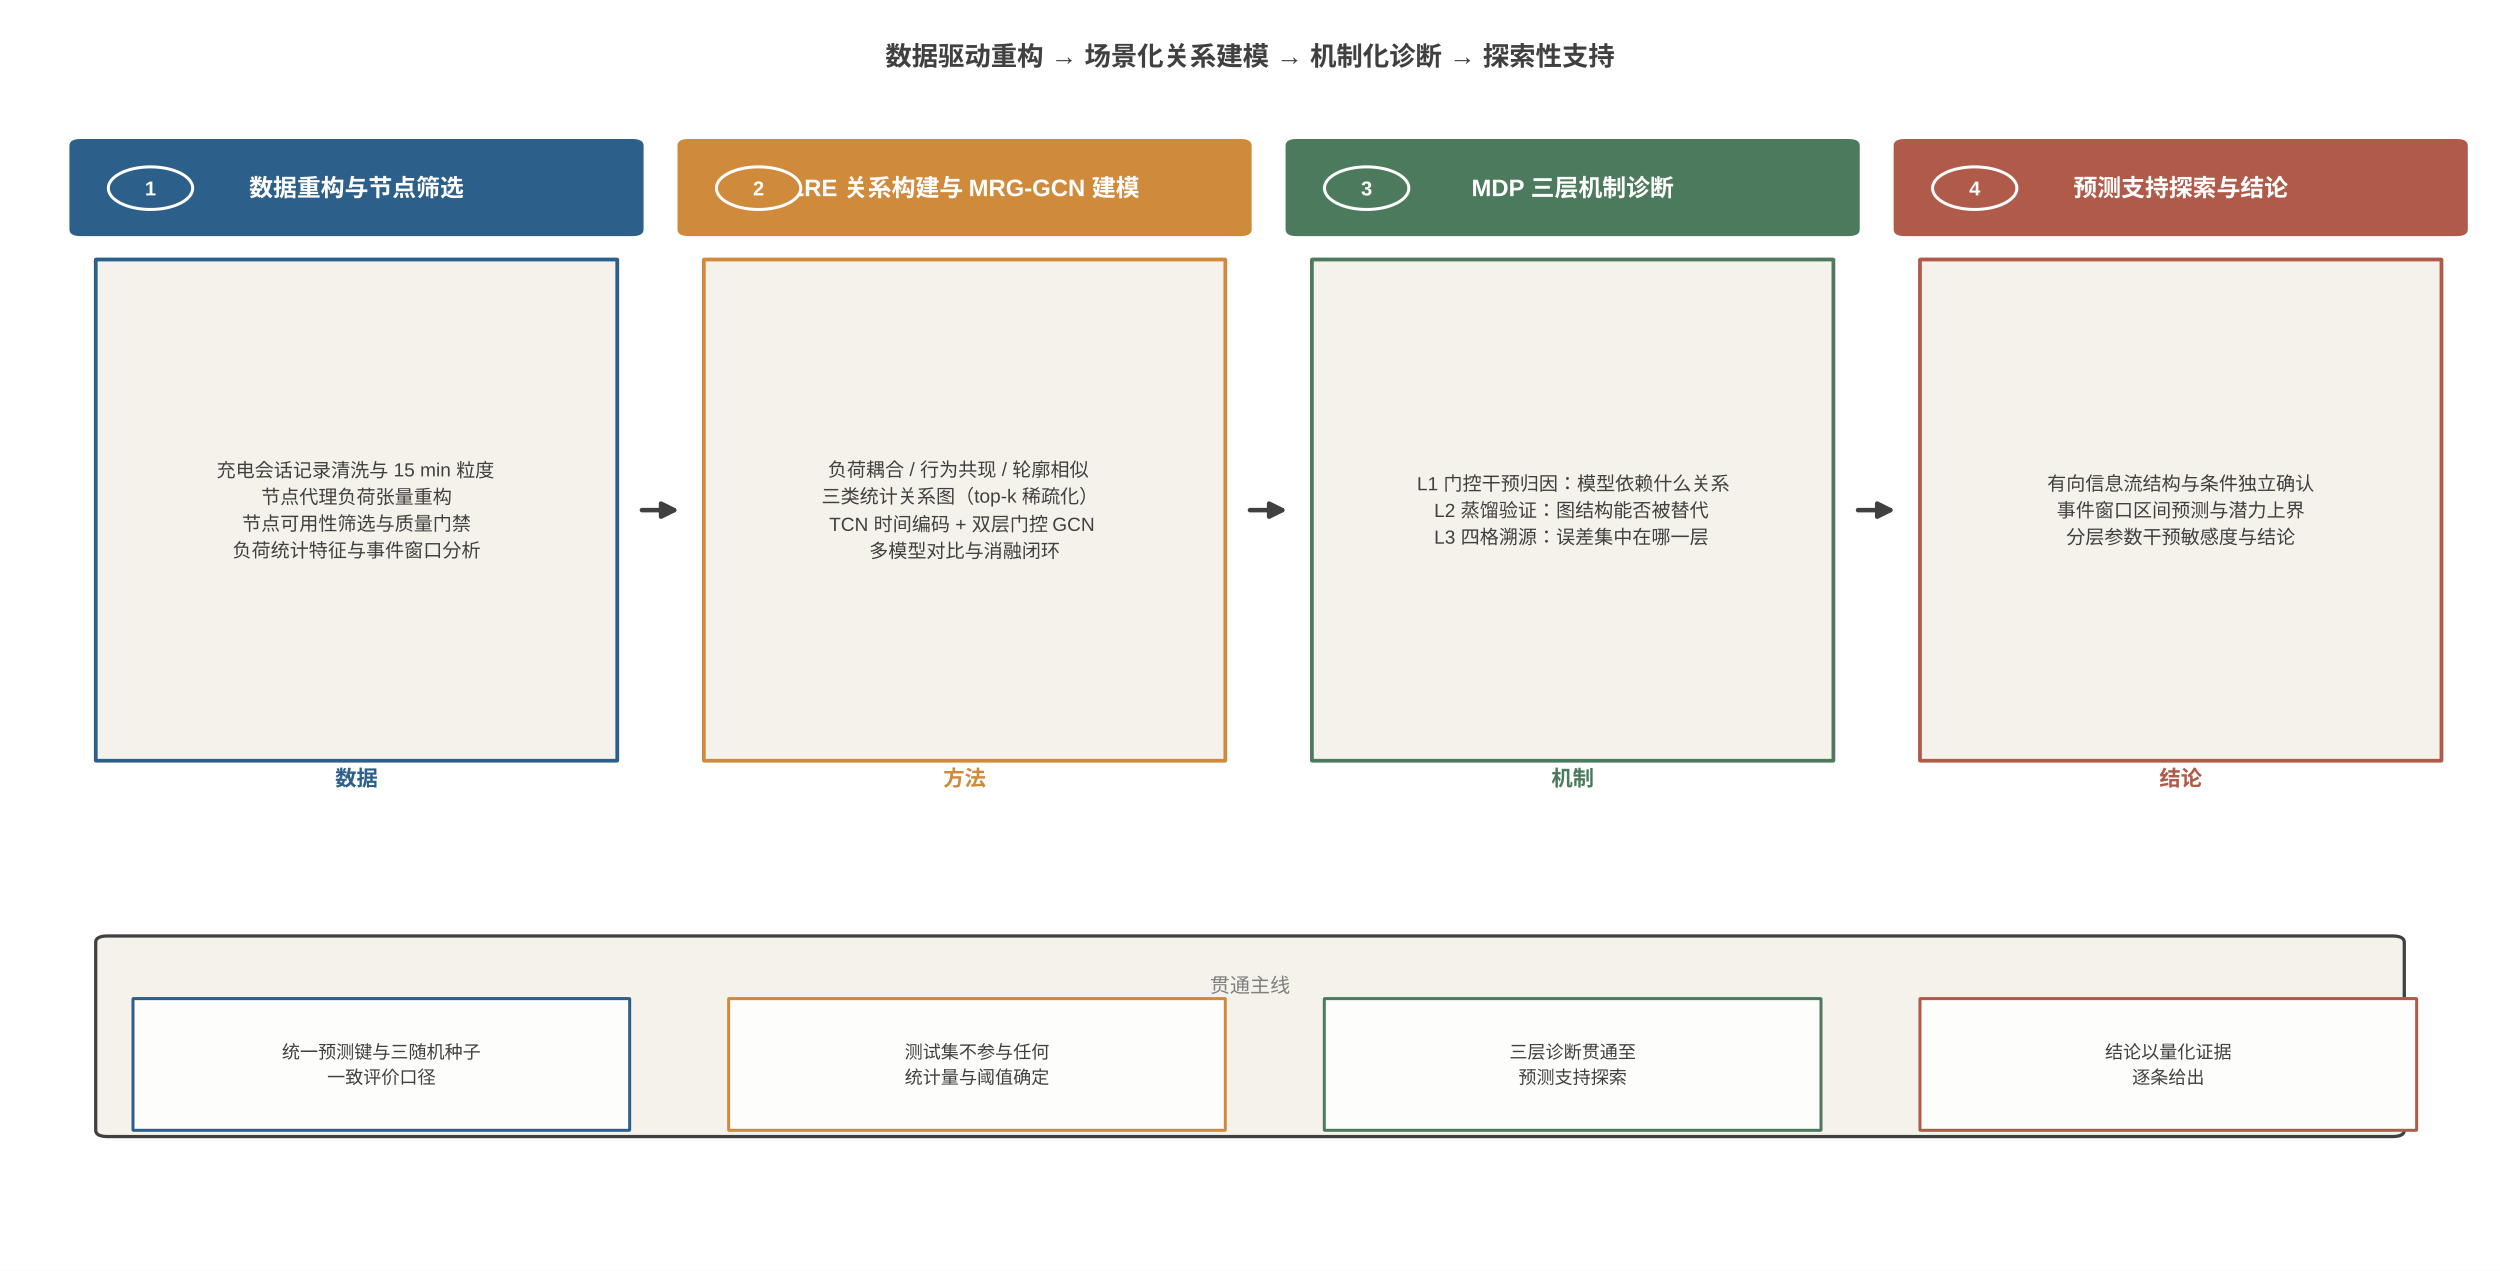
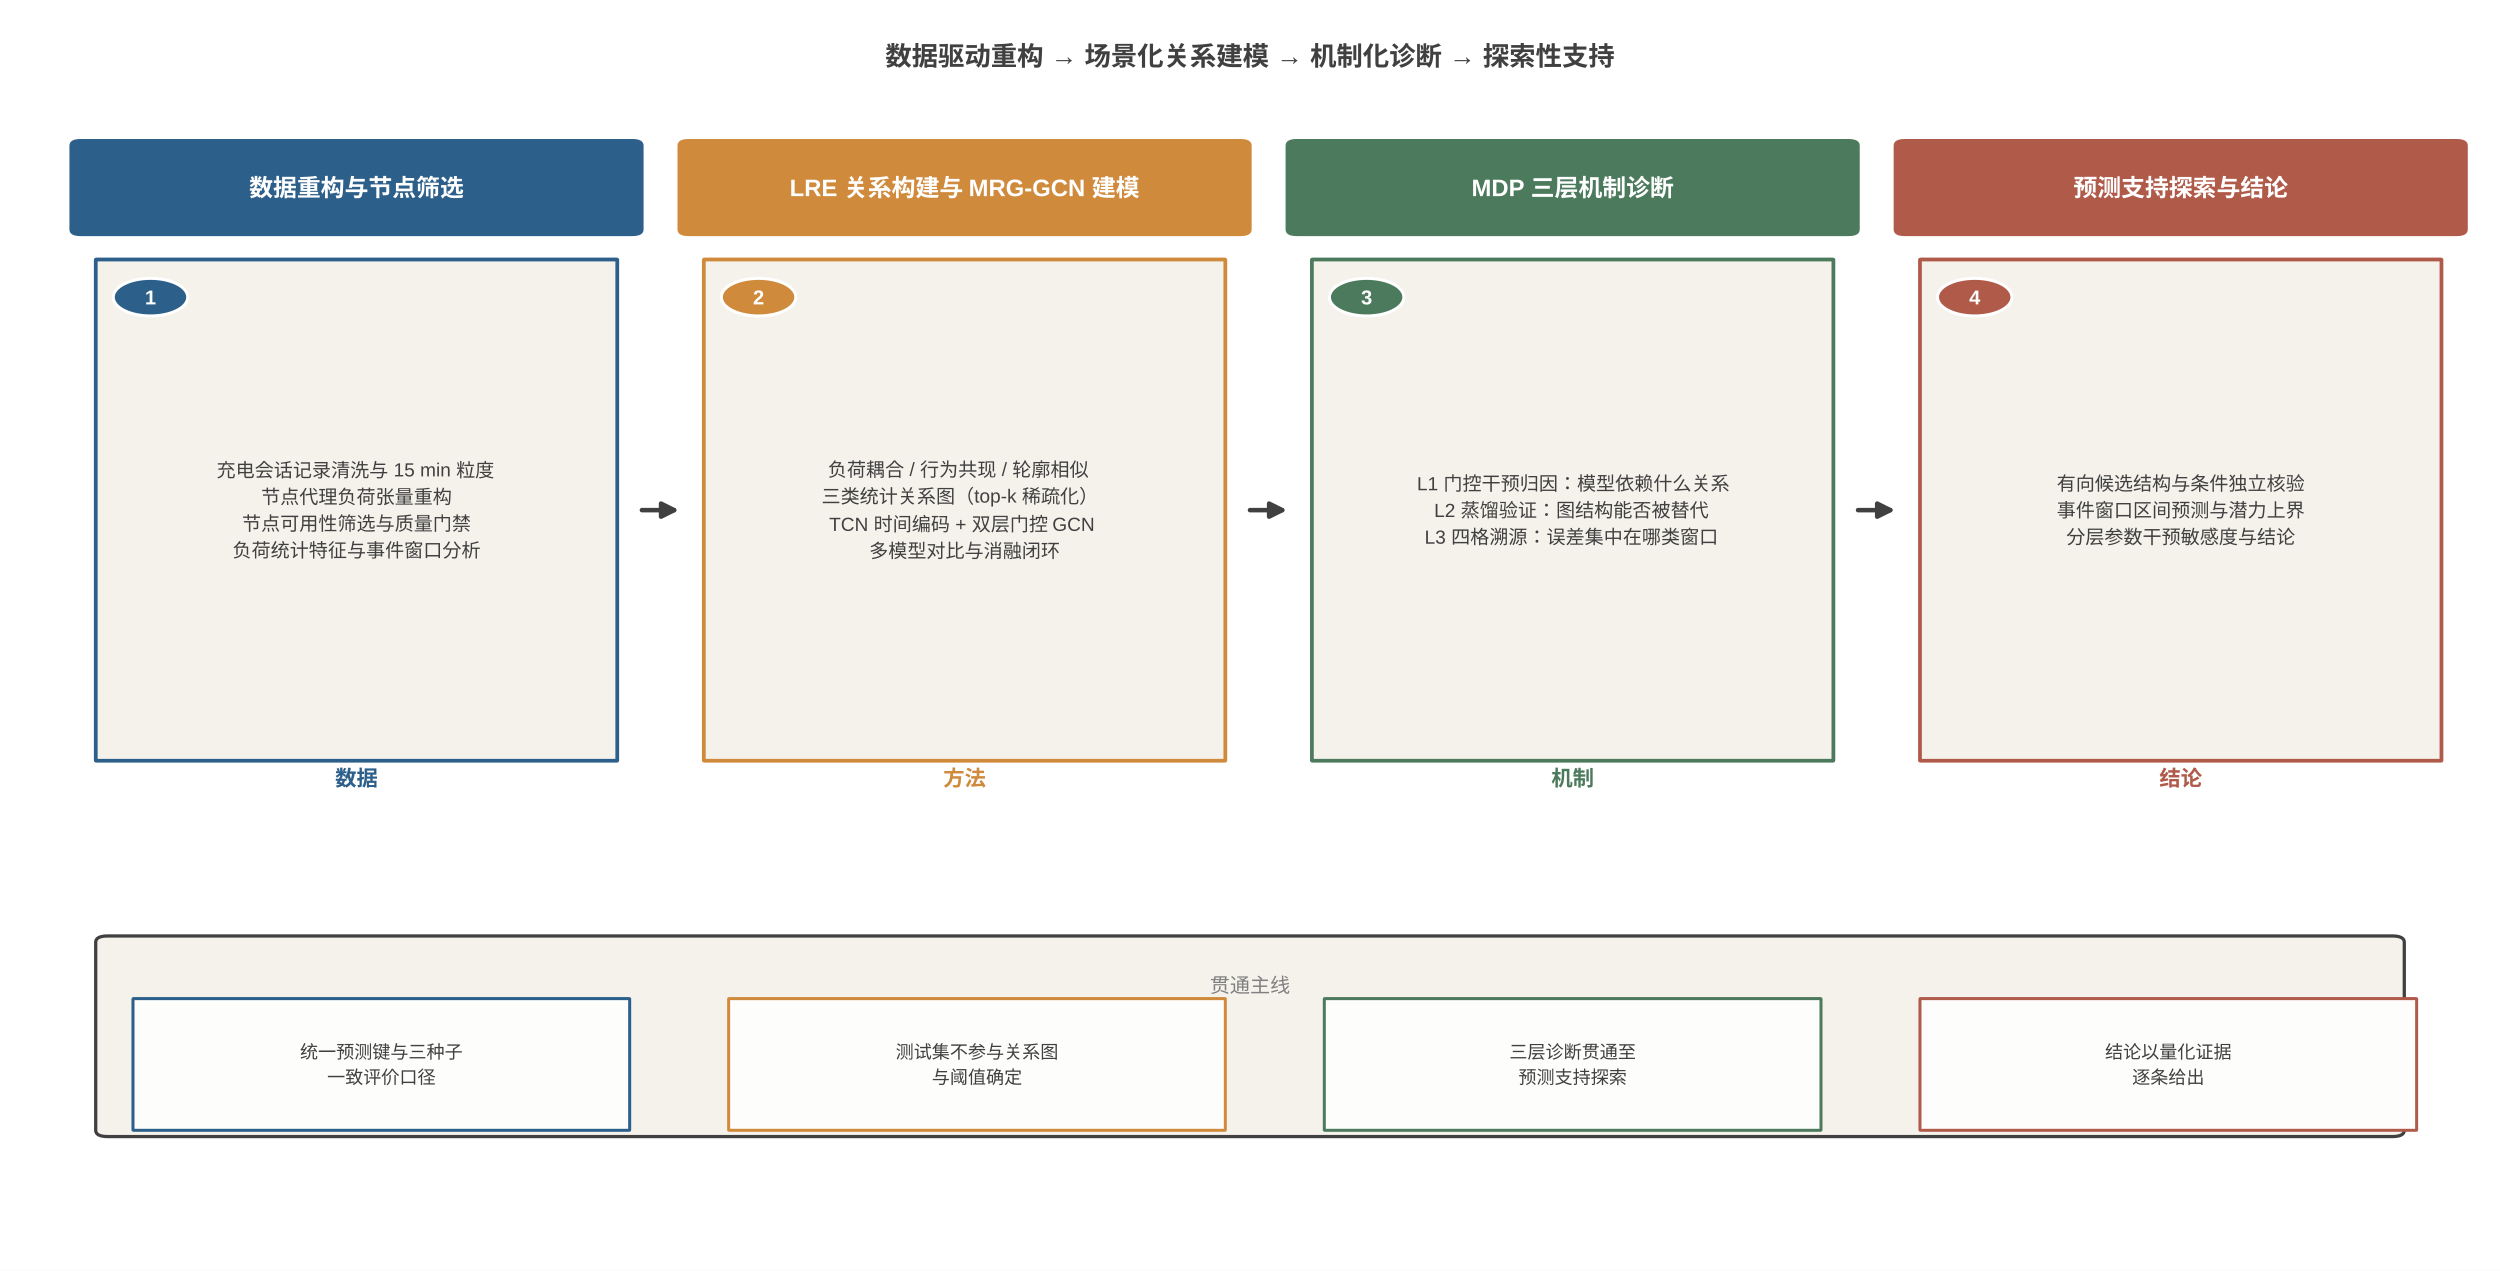
<svg xmlns="http://www.w3.org/2000/svg" width="995.76pt" height="506.16pt" viewBox="0 0 995.76 506.16" version="1.1">
  <defs>
    <style type="text/css">*{stroke-linejoin: round; stroke-linecap: butt}</style>
  </defs>
  <g id="figure_1">
    <g id="patch_1">
      <path d="M 0 506.16  L 995.76 506.16  L 995.76 0  L 0 0  z " style="fill: #ffffff" />
    </g>
    <g id="axes_1">
      <g id="patch_2">
-         <path d="M 255.683 203.184  Q 263.097 203.184 268.499 203.184  " clip-path="url(#p95c2d2c3af)" style="fill: none; stroke: #404040; stroke-width: 1.8; stroke-linecap: round" />
-         <path d="M 263.299 200.584  L 268.499 203.184  L 263.299 205.784  z " clip-path="url(#p95c2d2c3af)" style="fill: #404040; stroke: #404040; stroke-width: 1.8; stroke-linecap: round" />
+         <path d="M 255.683 203.184  Q 263.097 203.184 268.499 203.184  " clip-path="url(#p69438ea9b1)" style="fill: none; stroke: #404040; stroke-width: 1.8; stroke-linecap: round" />
+         <path d="M 263.299 200.584  L 268.499 203.184  L 263.299 205.784  z " clip-path="url(#p69438ea9b1)" style="fill: #404040; stroke: #404040; stroke-width: 1.8; stroke-linecap: round" />
      </g>
      <g id="patch_3">
-         <path d="M 497.88 203.184  Q 505.294 203.184 510.696 203.184  " clip-path="url(#p95c2d2c3af)" style="fill: none; stroke: #404040; stroke-width: 1.8; stroke-linecap: round" />
-         <path d="M 505.496 200.584  L 510.696 203.184  L 505.496 205.784  z " clip-path="url(#p95c2d2c3af)" style="fill: #404040; stroke: #404040; stroke-width: 1.8; stroke-linecap: round" />
+         <path d="M 497.88 203.184  Q 505.294 203.184 510.696 203.184  " clip-path="url(#p69438ea9b1)" style="fill: none; stroke: #404040; stroke-width: 1.8; stroke-linecap: round" />
+         <path d="M 505.496 200.584  L 510.696 203.184  L 505.496 205.784  z " clip-path="url(#p69438ea9b1)" style="fill: #404040; stroke: #404040; stroke-width: 1.8; stroke-linecap: round" />
      </g>
      <g id="patch_4">
-         <path d="M 740.077 203.184  Q 747.491 203.184 752.893 203.184  " clip-path="url(#p95c2d2c3af)" style="fill: none; stroke: #404040; stroke-width: 1.8; stroke-linecap: round" />
-         <path d="M 747.693 200.584  L 752.893 203.184  L 747.693 205.784  z " clip-path="url(#p95c2d2c3af)" style="fill: #404040; stroke: #404040; stroke-width: 1.8; stroke-linecap: round" />
+         <path d="M 740.077 203.184  Q 747.491 203.184 752.893 203.184  " clip-path="url(#p69438ea9b1)" style="fill: none; stroke: #404040; stroke-width: 1.8; stroke-linecap: round" />
+         <path d="M 747.693 200.584  L 752.893 203.184  L 747.693 205.784  z " clip-path="url(#p69438ea9b1)" style="fill: #404040; stroke: #404040; stroke-width: 1.8; stroke-linecap: round" />
      </g>
      <g id="patch_5">
-         <path d="M 38.338 303.006  L 245.659 303.006  Q 245.857 303.006 245.857 302.906  L 245.857 103.462  Q 245.857 103.362 245.659 103.362  L 38.338 103.362  Q 38.14 103.362 38.14 103.462  L 38.14 302.906  Q 38.14 303.006 38.338 303.006  z " clip-path="url(#p95c2d2c3af)" style="fill: #f5f2ec; stroke: #2c5f8a; stroke-width: 1.5; stroke-linejoin: miter" />
+         <path d="M 38.338 303.006  L 245.659 303.006  Q 245.857 303.006 245.857 302.906  L 245.857 103.462  Q 245.857 103.362 245.659 103.362  L 38.338 103.362  Q 38.14 103.362 38.14 103.462  L 38.14 302.906  Q 38.14 303.006 38.338 303.006  z " clip-path="url(#p69438ea9b1)" style="fill: #f5f2ec; stroke: #2c5f8a; stroke-width: 1.5; stroke-linejoin: miter" />
      </g>
      <g id="patch_6">
-         <path d="M 32.209 93.443  L 251.788 93.443  Q 255.742 93.443 255.742 91.447  L 255.742 57.957  Q 255.742 55.961 251.788 55.961  L 32.209 55.961  Q 28.255 55.961 28.255 57.957  L 28.255 91.447  Q 28.255 93.443 32.209 93.443  z " clip-path="url(#p95c2d2c3af)" style="fill: #2c5f8a; stroke: #2c5f8a; stroke-width: 1.2; stroke-linejoin: miter" />
+         <path d="M 32.209 93.443  L 251.788 93.443  Q 255.742 93.443 255.742 91.447  L 255.742 57.957  Q 255.742 55.961 251.788 55.961  L 32.209 55.961  Q 28.255 55.961 28.255 57.957  L 28.255 91.447  Q 28.255 93.443 32.209 93.443  z " clip-path="url(#p69438ea9b1)" style="fill: #2c5f8a; stroke: #2c5f8a; stroke-width: 1.2; stroke-linejoin: miter" />
      </g>
      <g id="text_1">
        <text style="font-weight: 700; font-size: 8.5px; font-family: 'PingFang SC', 'Arial', 'Helvetica', 'DejaVu Sans', sans-serif; text-anchor: middle; fill: #2c5f8a" x="141.998" y="312.955" transform="rotate(-0 141.9984 312.9552)">数据</text>
      </g>
      <g id="patch_7">
-         <path d="M 280.535 303.006  L 487.856 303.006  Q 488.054 303.006 488.054 302.906  L 488.054 103.462  Q 488.054 103.362 487.856 103.362  L 280.535 103.362  Q 280.337 103.362 280.337 103.462  L 280.337 302.906  Q 280.337 303.006 280.535 303.006  z " clip-path="url(#p95c2d2c3af)" style="fill: #f5f2ec; stroke: #d08a3c; stroke-width: 1.5; stroke-linejoin: miter" />
+         <path d="M 280.535 303.006  L 487.856 303.006  Q 488.054 303.006 488.054 302.906  L 488.054 103.462  Q 488.054 103.362 487.856 103.362  L 280.535 103.362  Q 280.337 103.362 280.337 103.462  L 280.337 302.906  Q 280.337 303.006 280.535 303.006  z " clip-path="url(#p69438ea9b1)" style="fill: #f5f2ec; stroke: #d08a3c; stroke-width: 1.5; stroke-linejoin: miter" />
      </g>
      <g id="patch_8">
-         <path d="M 274.406 93.443  L 493.985 93.443  Q 497.939 93.443 497.939 91.447  L 497.939 57.957  Q 497.939 55.961 493.985 55.961  L 274.406 55.961  Q 270.452 55.961 270.452 57.957  L 270.452 91.447  Q 270.452 93.443 274.406 93.443  z " clip-path="url(#p95c2d2c3af)" style="fill: #d08a3c; stroke: #d08a3c; stroke-width: 1.2; stroke-linejoin: miter" />
+         <path d="M 274.406 93.443  L 493.985 93.443  Q 497.939 93.443 497.939 91.447  L 497.939 57.957  Q 497.939 55.961 493.985 55.961  L 274.406 55.961  Q 270.452 55.961 270.452 57.957  L 270.452 91.447  Q 270.452 93.443 274.406 93.443  z " clip-path="url(#p69438ea9b1)" style="fill: #d08a3c; stroke: #d08a3c; stroke-width: 1.2; stroke-linejoin: miter" />
      </g>
      <g id="text_2">
        <text style="font-weight: 700; font-size: 8.5px; font-family: 'PingFang SC', 'Arial', 'Helvetica', 'DejaVu Sans', sans-serif; text-anchor: middle; fill: #d08a3c" x="384.196" y="312.955" transform="rotate(-0 384.1956 312.9552)">方法</text>
      </g>
      <g id="patch_9">
-         <path d="M 522.732 303.006  L 730.053 303.006  Q 730.251 303.006 730.251 302.906  L 730.251 103.462  Q 730.251 103.362 730.053 103.362  L 522.732 103.362  Q 522.535 103.362 522.535 103.462  L 522.535 302.906  Q 522.535 303.006 522.732 303.006  z " clip-path="url(#p95c2d2c3af)" style="fill: #f5f2ec; stroke: #4c7a5c; stroke-width: 1.5; stroke-linejoin: miter" />
+         <path d="M 522.732 303.006  L 730.053 303.006  Q 730.251 303.006 730.251 302.906  L 730.251 103.462  Q 730.251 103.362 730.053 103.362  L 522.732 103.362  Q 522.535 103.362 522.535 103.462  L 522.535 302.906  Q 522.535 303.006 522.732 303.006  z " clip-path="url(#p69438ea9b1)" style="fill: #f5f2ec; stroke: #4c7a5c; stroke-width: 1.5; stroke-linejoin: miter" />
      </g>
      <g id="patch_10">
-         <path d="M 516.603 93.443  L 736.182 93.443  Q 740.137 93.443 740.137 91.447  L 740.137 57.957  Q 740.137 55.961 736.182 55.961  L 516.603 55.961  Q 512.649 55.961 512.649 57.957  L 512.649 91.447  Q 512.649 93.443 516.603 93.443  z " clip-path="url(#p95c2d2c3af)" style="fill: #4c7a5c; stroke: #4c7a5c; stroke-width: 1.2; stroke-linejoin: miter" />
+         <path d="M 516.603 93.443  L 736.182 93.443  Q 740.137 93.443 740.137 91.447  L 740.137 57.957  Q 740.137 55.961 736.182 55.961  L 516.603 55.961  Q 512.649 55.961 512.649 57.957  L 512.649 91.447  Q 512.649 93.443 516.603 93.443  z " clip-path="url(#p69438ea9b1)" style="fill: #4c7a5c; stroke: #4c7a5c; stroke-width: 1.2; stroke-linejoin: miter" />
      </g>
      <g id="text_3">
        <text style="font-weight: 700; font-size: 8.5px; font-family: 'PingFang SC', 'Arial', 'Helvetica', 'DejaVu Sans', sans-serif; text-anchor: middle; fill: #4c7a5c" x="626.393" y="312.955" transform="rotate(-0 626.3928 312.9552)">机制</text>
      </g>
      <g id="patch_11">
-         <path d="M 764.93 303.006  L 972.25 303.006  Q 972.448 303.006 972.448 302.906  L 972.448 103.462  Q 972.448 103.362 972.25 103.362  L 764.93 103.362  Q 764.732 103.362 764.732 103.462  L 764.732 302.906  Q 764.732 303.006 764.93 303.006  z " clip-path="url(#p95c2d2c3af)" style="fill: #f5f2ec; stroke: #b05a4a; stroke-width: 1.5; stroke-linejoin: miter" />
+         <path d="M 764.93 303.006  L 972.25 303.006  Q 972.448 303.006 972.448 302.906  L 972.448 103.462  Q 972.448 103.362 972.25 103.362  L 764.93 103.362  Q 764.732 103.362 764.732 103.462  L 764.732 302.906  Q 764.732 303.006 764.93 303.006  z " clip-path="url(#p69438ea9b1)" style="fill: #f5f2ec; stroke: #b05a4a; stroke-width: 1.5; stroke-linejoin: miter" />
      </g>
      <g id="patch_12">
-         <path d="M 758.801 93.443  L 978.379 93.443  Q 982.334 93.443 982.334 91.447  L 982.334 57.957  Q 982.334 55.961 978.379 55.961  L 758.801 55.961  Q 754.846 55.961 754.846 57.957  L 754.846 91.447  Q 754.846 93.443 758.801 93.443  z " clip-path="url(#p95c2d2c3af)" style="fill: #b05a4a; stroke: #b05a4a; stroke-width: 1.2; stroke-linejoin: miter" />
+         <path d="M 758.801 93.443  L 978.379 93.443  Q 982.334 93.443 982.334 91.447  L 982.334 57.957  Q 982.334 55.961 978.379 55.961  L 758.801 55.961  Q 754.846 55.961 754.846 57.957  L 754.846 91.447  Q 754.846 93.443 758.801 93.443  z " clip-path="url(#p69438ea9b1)" style="fill: #b05a4a; stroke: #b05a4a; stroke-width: 1.2; stroke-linejoin: miter" />
      </g>
      <g id="text_4">
        <text style="font-weight: 700; font-size: 8.5px; font-family: 'PingFang SC', 'Arial', 'Helvetica', 'DejaVu Sans', sans-serif; text-anchor: middle; fill: #b05a4a" x="868.59" y="312.955" transform="rotate(-0 868.59 312.9552)">结论</text>
      </g>
      <g id="text_5">
        <text style="font-weight: 700; font-size: 10.5px; font-family: 'PingFang SC', 'Arial', 'Helvetica', 'DejaVu Sans', sans-serif; text-anchor: middle; fill: #404040" x="497.88" y="26.053" transform="rotate(-0 497.88 26.0532)">数据驱动重构 → 场景化关系建模 → 机制化诊断 → 探索性支持</text>
      </g>
      <g id="patch_13">
-         <path d="M 43.063 452.704  L 952.697 452.704  Q 957.639 452.704 957.639 450.209  L 957.639 375.285  Q 957.639 372.79 952.697 372.79  L 43.063 372.79  Q 38.121 372.79 38.121 375.285  L 38.121 450.209  Q 38.121 452.704 43.063 452.704  z " clip-path="url(#p95c2d2c3af)" style="fill: #f5f2ec; stroke: #404040; stroke-width: 1.3; stroke-linejoin: miter" />
+         <path d="M 43.063 452.704  L 952.697 452.704  Q 957.639 452.704 957.639 450.209  L 957.639 375.285  Q 957.639 372.79 952.697 372.79  L 43.063 372.79  Q 38.121 372.79 38.121 375.285  L 38.121 450.209  Q 38.121 452.704 43.063 452.704  z " clip-path="url(#p69438ea9b1)" style="fill: #f5f2ec; stroke: #404040; stroke-width: 1.3; stroke-linejoin: miter" />
      </g>
      <g id="text_6">
        <text style="font-size: 8px; font-family: 'PingFang SC', 'Arial', 'Helvetica', 'DejaVu Sans', sans-serif; text-anchor: middle; fill: #808080" x="497.88" y="395.284" transform="rotate(-0 497.88 395.2836)">贯通主线</text>
      </g>
      <g id="patch_14">
-         <path d="M 53.166 450.199  L 250.602 450.199  Q 250.799 450.199 250.799 450.099  L 250.799 397.848  Q 250.799 397.748 250.602 397.748  L 53.166 397.748  Q 52.969 397.748 52.969 397.848  L 52.969 450.099  Q 52.969 450.199 53.166 450.199  z " clip-path="url(#p95c2d2c3af)" style="fill: #fdfdfb; stroke: #2c5f8a; stroke-width: 1.2; stroke-linejoin: miter" />
+         <path d="M 53.166 450.199  L 250.602 450.199  Q 250.799 450.199 250.799 450.099  L 250.799 397.848  Q 250.799 397.748 250.602 397.748  L 53.166 397.748  Q 52.969 397.748 52.969 397.848  L 52.969 450.099  Q 52.969 450.199 53.166 450.199  z " clip-path="url(#p69438ea9b1)" style="fill: #fdfdfb; stroke: #2c5f8a; stroke-width: 1.2; stroke-linejoin: miter" />
      </g>
      <g id="patch_15">
-         <path d="M 290.421 450.199  L 487.856 450.199  Q 488.054 450.199 488.054 450.099  L 488.054 397.848  Q 488.054 397.748 487.856 397.748  L 290.421 397.748  Q 290.223 397.748 290.223 397.848  L 290.223 450.099  Q 290.223 450.199 290.421 450.199  z " clip-path="url(#p95c2d2c3af)" style="fill: #fdfdfb; stroke: #d08a3c; stroke-width: 1.2; stroke-linejoin: miter" />
+         <path d="M 290.421 450.199  L 487.856 450.199  Q 488.054 450.199 488.054 450.099  L 488.054 397.848  Q 488.054 397.748 487.856 397.748  L 290.421 397.748  Q 290.223 397.748 290.223 397.848  L 290.223 450.099  Q 290.223 450.199 290.421 450.199  z " clip-path="url(#p69438ea9b1)" style="fill: #fdfdfb; stroke: #d08a3c; stroke-width: 1.2; stroke-linejoin: miter" />
      </g>
      <g id="patch_16">
-         <path d="M 527.675 450.199  L 725.11 450.199  Q 725.308 450.199 725.308 450.099  L 725.308 397.848  Q 725.308 397.748 725.11 397.748  L 527.675 397.748  Q 527.477 397.748 527.477 397.848  L 527.477 450.099  Q 527.477 450.199 527.675 450.199  z " clip-path="url(#p95c2d2c3af)" style="fill: #fdfdfb; stroke: #4c7a5c; stroke-width: 1.2; stroke-linejoin: miter" />
+         <path d="M 527.675 450.199  L 725.11 450.199  Q 725.308 450.199 725.308 450.099  L 725.308 397.848  Q 725.308 397.748 725.11 397.748  L 527.675 397.748  Q 527.477 397.748 527.477 397.848  L 527.477 450.099  Q 527.477 450.199 527.675 450.199  z " clip-path="url(#p69438ea9b1)" style="fill: #fdfdfb; stroke: #4c7a5c; stroke-width: 1.2; stroke-linejoin: miter" />
      </g>
      <g id="patch_17">
-         <path d="M 764.93 450.199  L 962.365 450.199  Q 962.563 450.199 962.563 450.099  L 962.563 397.848  Q 962.563 397.748 962.365 397.748  L 764.93 397.748  Q 764.732 397.748 764.732 397.848  L 764.732 450.099  Q 764.732 450.199 764.93 450.199  z " clip-path="url(#p95c2d2c3af)" style="fill: #fdfdfb; stroke: #b05a4a; stroke-width: 1.2; stroke-linejoin: miter" />
+         <path d="M 764.93 450.199  L 962.365 450.199  Q 962.563 450.199 962.563 450.099  L 962.563 397.848  Q 962.563 397.748 962.365 397.748  L 764.93 397.748  Q 764.732 397.748 764.732 397.848  L 764.732 450.099  Q 764.732 450.199 764.93 450.199  z " clip-path="url(#p69438ea9b1)" style="fill: #fdfdfb; stroke: #b05a4a; stroke-width: 1.2; stroke-linejoin: miter" />
      </g>
      <g id="text_7">
        <text style="font-size: 7.6px; font-family: 'PingFang SC', 'Arial', 'Helvetica', 'DejaVu Sans', sans-serif; fill: #404040" transform="translate(86.25299 189.96)">充电会话记录清洗与 15 min 粒度</text>
        <text style="font-size: 7.6px; font-family: 'PingFang SC', 'Arial', 'Helvetica', 'DejaVu Sans', sans-serif; fill: #404040" transform="translate(103.9984 200.6)">节点代理负荷张量重构</text>
        <text style="font-size: 7.6px; font-family: 'PingFang SC', 'Arial', 'Helvetica', 'DejaVu Sans', sans-serif; fill: #404040" transform="translate(96.3984 211.24)">节点可用性筛选与质量门禁</text>
        <text style="font-size: 7.6px; font-family: 'PingFang SC', 'Arial', 'Helvetica', 'DejaVu Sans', sans-serif; fill: #404040" transform="translate(92.5984 221.88)">负荷统计特征与事件窗口分析</text>
      </g>
      <g id="text_8">
        <text style="font-weight: 700; font-size: 9.5px; font-family: 'PingFang SC', 'Arial', 'Helvetica', 'DejaVu Sans', sans-serif; text-anchor: middle; fill: #ffffff" x="141.998" y="78.122" transform="rotate(-0 141.9984 78.1218)">数据重构与节点筛选</text>
      </g>
      <g id="text_9">
        <text style="font-size: 7.6px; font-family: 'PingFang SC', 'Arial', 'Helvetica', 'DejaVu Sans', sans-serif; fill: #404040" transform="translate(329.7345 189.7397)">负荷耦合 / 行为共现 / 轮廓相似</text>
        <text style="font-size: 7.6px; font-family: 'PingFang SC', 'Arial', 'Helvetica', 'DejaVu Sans', sans-serif; fill: #404040" transform="translate(327.2188 200.3797)">三类统计关系图（top-k 稀疏化）</text>
        <text style="font-size: 7.6px; font-family: 'PingFang SC', 'Arial', 'Helvetica', 'DejaVu Sans', sans-serif; fill: #404040" transform="translate(330.2433 211.4603)">TCN 时间编码 + 双层门控 GCN</text>
        <text style="font-size: 7.6px; font-family: 'PingFang SC', 'Arial', 'Helvetica', 'DejaVu Sans', sans-serif; fill: #404040" transform="translate(346.1956 222.1003)">多模型对比与消融闭环</text>
      </g>
      <g id="text_10">
        <text style="font-weight: 700; font-size: 9.5px; font-family: 'PingFang SC', 'Arial', 'Helvetica', 'DejaVu Sans', sans-serif; text-anchor: middle; fill: #ffffff" x="384.196" y="78.122" transform="rotate(-0 384.1956 78.1218)">LRE 关系构建与 MRG-GCN 建模</text>
      </g>
      <g id="text_11">
        <text style="font-size: 7.6px; font-family: 'PingFang SC', 'Arial', 'Helvetica', 'DejaVu Sans', sans-serif; fill: #404040" transform="translate(564.3697 195.28)">L1 门控干预归因：模型依赖什么关系</text>
        <text style="font-size: 7.6px; font-family: 'PingFang SC', 'Arial', 'Helvetica', 'DejaVu Sans', sans-serif; fill: #404040" transform="translate(571.2132 205.92)">L2 蒸馏验证：图结构能否被替代</text>
-         <text style="font-size: 7.6px; font-family: 'PingFang SC', 'Arial', 'Helvetica', 'DejaVu Sans', sans-serif; fill: #404040" transform="translate(571.2132 216.56)">L3 四格溯源：误差集中在哪一层</text>
+         <text style="font-size: 7.6px; font-family: 'PingFang SC', 'Arial', 'Helvetica', 'DejaVu Sans', sans-serif; fill: #404040" transform="translate(567.4132 216.56)">L3 四格溯源：误差集中在哪类窗口</text>
      </g>
      <g id="text_12">
        <text style="font-weight: 700; font-size: 9.5px; font-family: 'PingFang SC', 'Arial', 'Helvetica', 'DejaVu Sans', sans-serif; text-anchor: middle; fill: #ffffff" x="626.393" y="78.122" transform="rotate(-0 626.3928 78.1218)">MDP 三层机制诊断</text>
      </g>
      <g id="text_13">
-         <text style="font-size: 7.6px; font-family: 'PingFang SC', 'Arial', 'Helvetica', 'DejaVu Sans', sans-serif; fill: #404040" transform="translate(815.39 195.28)">有向信息流结构与条件独立确认</text>
+         <text style="font-size: 7.6px; font-family: 'PingFang SC', 'Arial', 'Helvetica', 'DejaVu Sans', sans-serif; fill: #404040" transform="translate(819.19 195.28)">有向候选结构与条件独立核验</text>
        <text style="font-size: 7.6px; font-family: 'PingFang SC', 'Arial', 'Helvetica', 'DejaVu Sans', sans-serif; fill: #404040" transform="translate(819.19 205.92)">事件窗口区间预测与潜力上界</text>
        <text style="font-size: 7.6px; font-family: 'PingFang SC', 'Arial', 'Helvetica', 'DejaVu Sans', sans-serif; fill: #404040" transform="translate(822.99 216.56)">分层参数干预敏感度与结论</text>
      </g>
      <g id="text_14">
        <text style="font-weight: 700; font-size: 9.5px; font-family: 'PingFang SC', 'Arial', 'Helvetica', 'DejaVu Sans', sans-serif; text-anchor: middle; fill: #ffffff" x="868.59" y="78.122" transform="rotate(-0 868.59 78.1218)">预测支持探索与结论</text>
      </g>
      <g id="text_15">
-         <text style="font-size: 7.2px; font-family: 'PingFang SC', 'Arial', 'Helvetica', 'DejaVu Sans', sans-serif; fill: #404040" transform="translate(112.284 421.5258)">统一预测键与三随机种子</text>
+         <text style="font-size: 7.2px; font-family: 'PingFang SC', 'Arial', 'Helvetica', 'DejaVu Sans', sans-serif; fill: #404040" transform="translate(119.484 421.5258)">统一预测键与三种子</text>
        <text style="font-size: 7.2px; font-family: 'PingFang SC', 'Arial', 'Helvetica', 'DejaVu Sans', sans-serif; fill: #404040" transform="translate(130.284 431.6058)">一致评价口径</text>
      </g>
      <g id="text_16">
-         <text style="font-size: 7.2px; font-family: 'PingFang SC', 'Arial', 'Helvetica', 'DejaVu Sans', sans-serif; fill: #404040" transform="translate(360.3384 421.5258)">测试集不参与任何</text>
-         <text style="font-size: 7.2px; font-family: 'PingFang SC', 'Arial', 'Helvetica', 'DejaVu Sans', sans-serif; fill: #404040" transform="translate(360.3384 431.6058)">统计量与阈值确定</text>
+         <text style="font-size: 7.2px; font-family: 'PingFang SC', 'Arial', 'Helvetica', 'DejaVu Sans', sans-serif; fill: #404040" transform="translate(356.7384 421.5258)">测试集不参与关系图</text>
+         <text style="font-size: 7.2px; font-family: 'PingFang SC', 'Arial', 'Helvetica', 'DejaVu Sans', sans-serif; fill: #404040" transform="translate(371.1384 431.6058)">与阈值确定</text>
      </g>
      <g id="text_17">
        <text style="font-size: 7.2px; font-family: 'PingFang SC', 'Arial', 'Helvetica', 'DejaVu Sans', sans-serif; fill: #404040" transform="translate(601.1928 421.5258)">三层诊断贯通至</text>
        <text style="font-size: 7.2px; font-family: 'PingFang SC', 'Arial', 'Helvetica', 'DejaVu Sans', sans-serif; fill: #404040" transform="translate(604.7928 431.6058)">预测支持探索</text>
      </g>
      <g id="text_18">
        <text style="font-size: 7.2px; font-family: 'PingFang SC', 'Arial', 'Helvetica', 'DejaVu Sans', sans-serif; fill: #404040" transform="translate(838.4472 421.5258)">结论以量化证据</text>
        <text style="font-size: 7.2px; font-family: 'PingFang SC', 'Arial', 'Helvetica', 'DejaVu Sans', sans-serif; fill: #404040" transform="translate(849.2472 431.6058)">逐条给出</text>
      </g>
      <g id="patch_18">
-         <path d="M 59.948 83.434  C 64.405 83.434 68.68 82.54 71.831 80.949  C 74.983 79.359 76.753 77.201 76.753 74.951  C 76.753 72.702 74.983 70.544 71.831 68.953  C 68.68 67.363 64.405 66.469 59.948 66.469  C 55.491 66.469 51.216 67.363 48.065 68.953  C 44.913 70.544 43.142 72.702 43.142 74.951  C 43.142 77.201 44.913 79.359 48.065 80.949  C 51.216 82.54 55.491 83.434 59.948 83.434  z " clip-path="url(#p95c2d2c3af)" style="fill: #2c5f8a; stroke: #ffffff; stroke-width: 1.2; stroke-linejoin: miter" />
+         <path d="M 59.948 125.845  C 63.88 125.845 67.652 125.057 70.433 123.653  C 73.214 122.25 74.776 120.346 74.776 118.361  C 74.776 116.376 73.214 114.472 70.433 113.069  C 67.652 111.665 63.88 110.876 59.948 110.876  C 56.015 110.876 52.243 111.665 49.463 113.069  C 46.682 114.472 45.12 116.376 45.12 118.361  C 45.12 120.346 46.682 122.25 49.463 123.653  C 52.243 125.057 56.015 125.845 59.948 125.845  z " clip-path="url(#p69438ea9b1)" style="fill: #2c5f8a; stroke: #ffffff; stroke-width: 1.2; stroke-linejoin: miter" />
      </g>
      <g id="patch_19">
-         <path d="M 302.145 83.434  C 306.602 83.434 310.877 82.54 314.028 80.949  C 317.18 79.359 318.951 77.201 318.951 74.951  C 318.951 72.702 317.18 70.544 314.028 68.953  C 310.877 67.363 306.602 66.469 302.145 66.469  C 297.688 66.469 293.413 67.363 290.262 68.953  C 287.11 70.544 285.34 72.702 285.34 74.951  C 285.34 77.201 287.11 79.359 290.262 80.949  C 293.413 82.54 297.688 83.434 302.145 83.434  z " clip-path="url(#p95c2d2c3af)" style="fill: #d08a3c; stroke: #ffffff; stroke-width: 1.2; stroke-linejoin: miter" />
+         <path d="M 302.145 125.845  C 306.078 125.845 309.85 125.057 312.63 123.653  C 315.411 122.25 316.974 120.346 316.974 118.361  C 316.974 116.376 315.411 114.472 312.63 113.069  C 309.85 111.665 306.078 110.876 302.145 110.876  C 298.213 110.876 294.441 111.665 291.66 113.069  C 288.879 114.472 287.317 116.376 287.317 118.361  C 287.317 120.346 288.879 122.25 291.66 123.653  C 294.441 125.057 298.213 125.845 302.145 125.845  z " clip-path="url(#p69438ea9b1)" style="fill: #d08a3c; stroke: #ffffff; stroke-width: 1.2; stroke-linejoin: miter" />
      </g>
      <g id="patch_20">
-         <path d="M 544.342 83.434  C 548.799 83.434 553.074 82.54 556.226 80.949  C 559.377 79.359 561.148 77.201 561.148 74.951  C 561.148 72.702 559.377 70.544 556.226 68.953  C 553.074 67.363 548.799 66.469 544.342 66.469  C 539.885 66.469 535.611 67.363 532.459 68.953  C 529.308 70.544 527.537 72.702 527.537 74.951  C 527.537 77.201 529.308 79.359 532.459 80.949  C 535.611 82.54 539.885 83.434 544.342 83.434  z " clip-path="url(#p95c2d2c3af)" style="fill: #4c7a5c; stroke: #ffffff; stroke-width: 1.2; stroke-linejoin: miter" />
+         <path d="M 544.342 125.845  C 548.275 125.845 552.047 125.057 554.828 123.653  C 557.608 122.25 559.171 120.346 559.171 118.361  C 559.171 116.376 557.608 114.472 554.828 113.069  C 552.047 111.665 548.275 110.876 544.342 110.876  C 540.41 110.876 536.638 111.665 533.857 113.069  C 531.076 114.472 529.514 116.376 529.514 118.361  C 529.514 120.346 531.076 122.25 533.857 123.653  C 536.638 125.057 540.41 125.845 544.342 125.845  z " clip-path="url(#p69438ea9b1)" style="fill: #4c7a5c; stroke: #ffffff; stroke-width: 1.2; stroke-linejoin: miter" />
      </g>
      <g id="patch_21">
-         <path d="M 786.54 83.434  C 790.996 83.434 795.271 82.54 798.423 80.949  C 801.574 79.359 803.345 77.201 803.345 74.951  C 803.345 72.702 801.574 70.544 798.423 68.953  C 795.271 67.363 790.996 66.469 786.54 66.469  C 782.083 66.469 777.808 67.363 774.656 68.953  C 771.505 70.544 769.734 72.702 769.734 74.951  C 769.734 77.201 771.505 79.359 774.656 80.949  C 777.808 82.54 782.083 83.434 786.54 83.434  z " clip-path="url(#p95c2d2c3af)" style="fill: #b05a4a; stroke: #ffffff; stroke-width: 1.2; stroke-linejoin: miter" />
+         <path d="M 786.54 125.845  C 790.472 125.845 794.244 125.057 797.025 123.653  C 799.806 122.25 801.368 120.346 801.368 118.361  C 801.368 116.376 799.806 114.472 797.025 113.069  C 794.244 111.665 790.472 110.876 786.54 110.876  C 782.607 110.876 778.835 111.665 776.054 113.069  C 773.274 114.472 771.711 116.376 771.711 118.361  C 771.711 120.346 773.274 122.25 776.054 123.653  C 778.835 125.057 782.607 125.845 786.54 125.845  z " clip-path="url(#p69438ea9b1)" style="fill: #b05a4a; stroke: #ffffff; stroke-width: 1.2; stroke-linejoin: miter" />
      </g>
      <g id="text_19">
-         <text style="font-weight: 700; font-size: 8px; font-family: 'PingFang SC', 'Arial', 'Helvetica', 'DejaVu Sans', sans-serif; text-anchor: middle; fill: #ffffff" x="59.948" y="77.831" transform="rotate(-0 59.94792 77.83128)">1</text>
+         <text style="font-weight: 700; font-size: 8px; font-family: 'PingFang SC', 'Arial', 'Helvetica', 'DejaVu Sans', sans-serif; text-anchor: middle; fill: #ffffff" x="59.948" y="121.241" transform="rotate(-0 59.94792 121.2408)">1</text>
      </g>
      <g id="text_20">
-         <text style="font-weight: 700; font-size: 8px; font-family: 'PingFang SC', 'Arial', 'Helvetica', 'DejaVu Sans', sans-serif; text-anchor: middle; fill: #ffffff" x="302.145" y="77.831" transform="rotate(-0 302.1451 77.83128)">2</text>
+         <text style="font-weight: 700; font-size: 8px; font-family: 'PingFang SC', 'Arial', 'Helvetica', 'DejaVu Sans', sans-serif; text-anchor: middle; fill: #ffffff" x="302.145" y="121.241" transform="rotate(-0 302.1451 121.2408)">2</text>
      </g>
      <g id="text_21">
-         <text style="font-weight: 700; font-size: 8px; font-family: 'PingFang SC', 'Arial', 'Helvetica', 'DejaVu Sans', sans-serif; text-anchor: middle; fill: #ffffff" x="544.342" y="77.831" transform="rotate(-0 544.3423 77.83128)">3</text>
+         <text style="font-weight: 700; font-size: 8px; font-family: 'PingFang SC', 'Arial', 'Helvetica', 'DejaVu Sans', sans-serif; text-anchor: middle; fill: #ffffff" x="544.342" y="121.241" transform="rotate(-0 544.3423 121.2408)">3</text>
      </g>
      <g id="text_22">
-         <text style="font-weight: 700; font-size: 8px; font-family: 'PingFang SC', 'Arial', 'Helvetica', 'DejaVu Sans', sans-serif; text-anchor: middle; fill: #ffffff" x="786.54" y="77.831" transform="rotate(-0 786.5395 77.83128)">4</text>
+         <text style="font-weight: 700; font-size: 8px; font-family: 'PingFang SC', 'Arial', 'Helvetica', 'DejaVu Sans', sans-serif; text-anchor: middle; fill: #ffffff" x="786.54" y="121.241" transform="rotate(-0 786.5395 121.2408)">4</text>
      </g>
    </g>
  </g>
  <defs>
-     <clipPath id="p95c2d2c3af">
+     <clipPath id="p69438ea9b1">
      <rect x="3.6" y="3.6" width="988.56" height="498.96" />
    </clipPath>
  </defs>
</svg>
